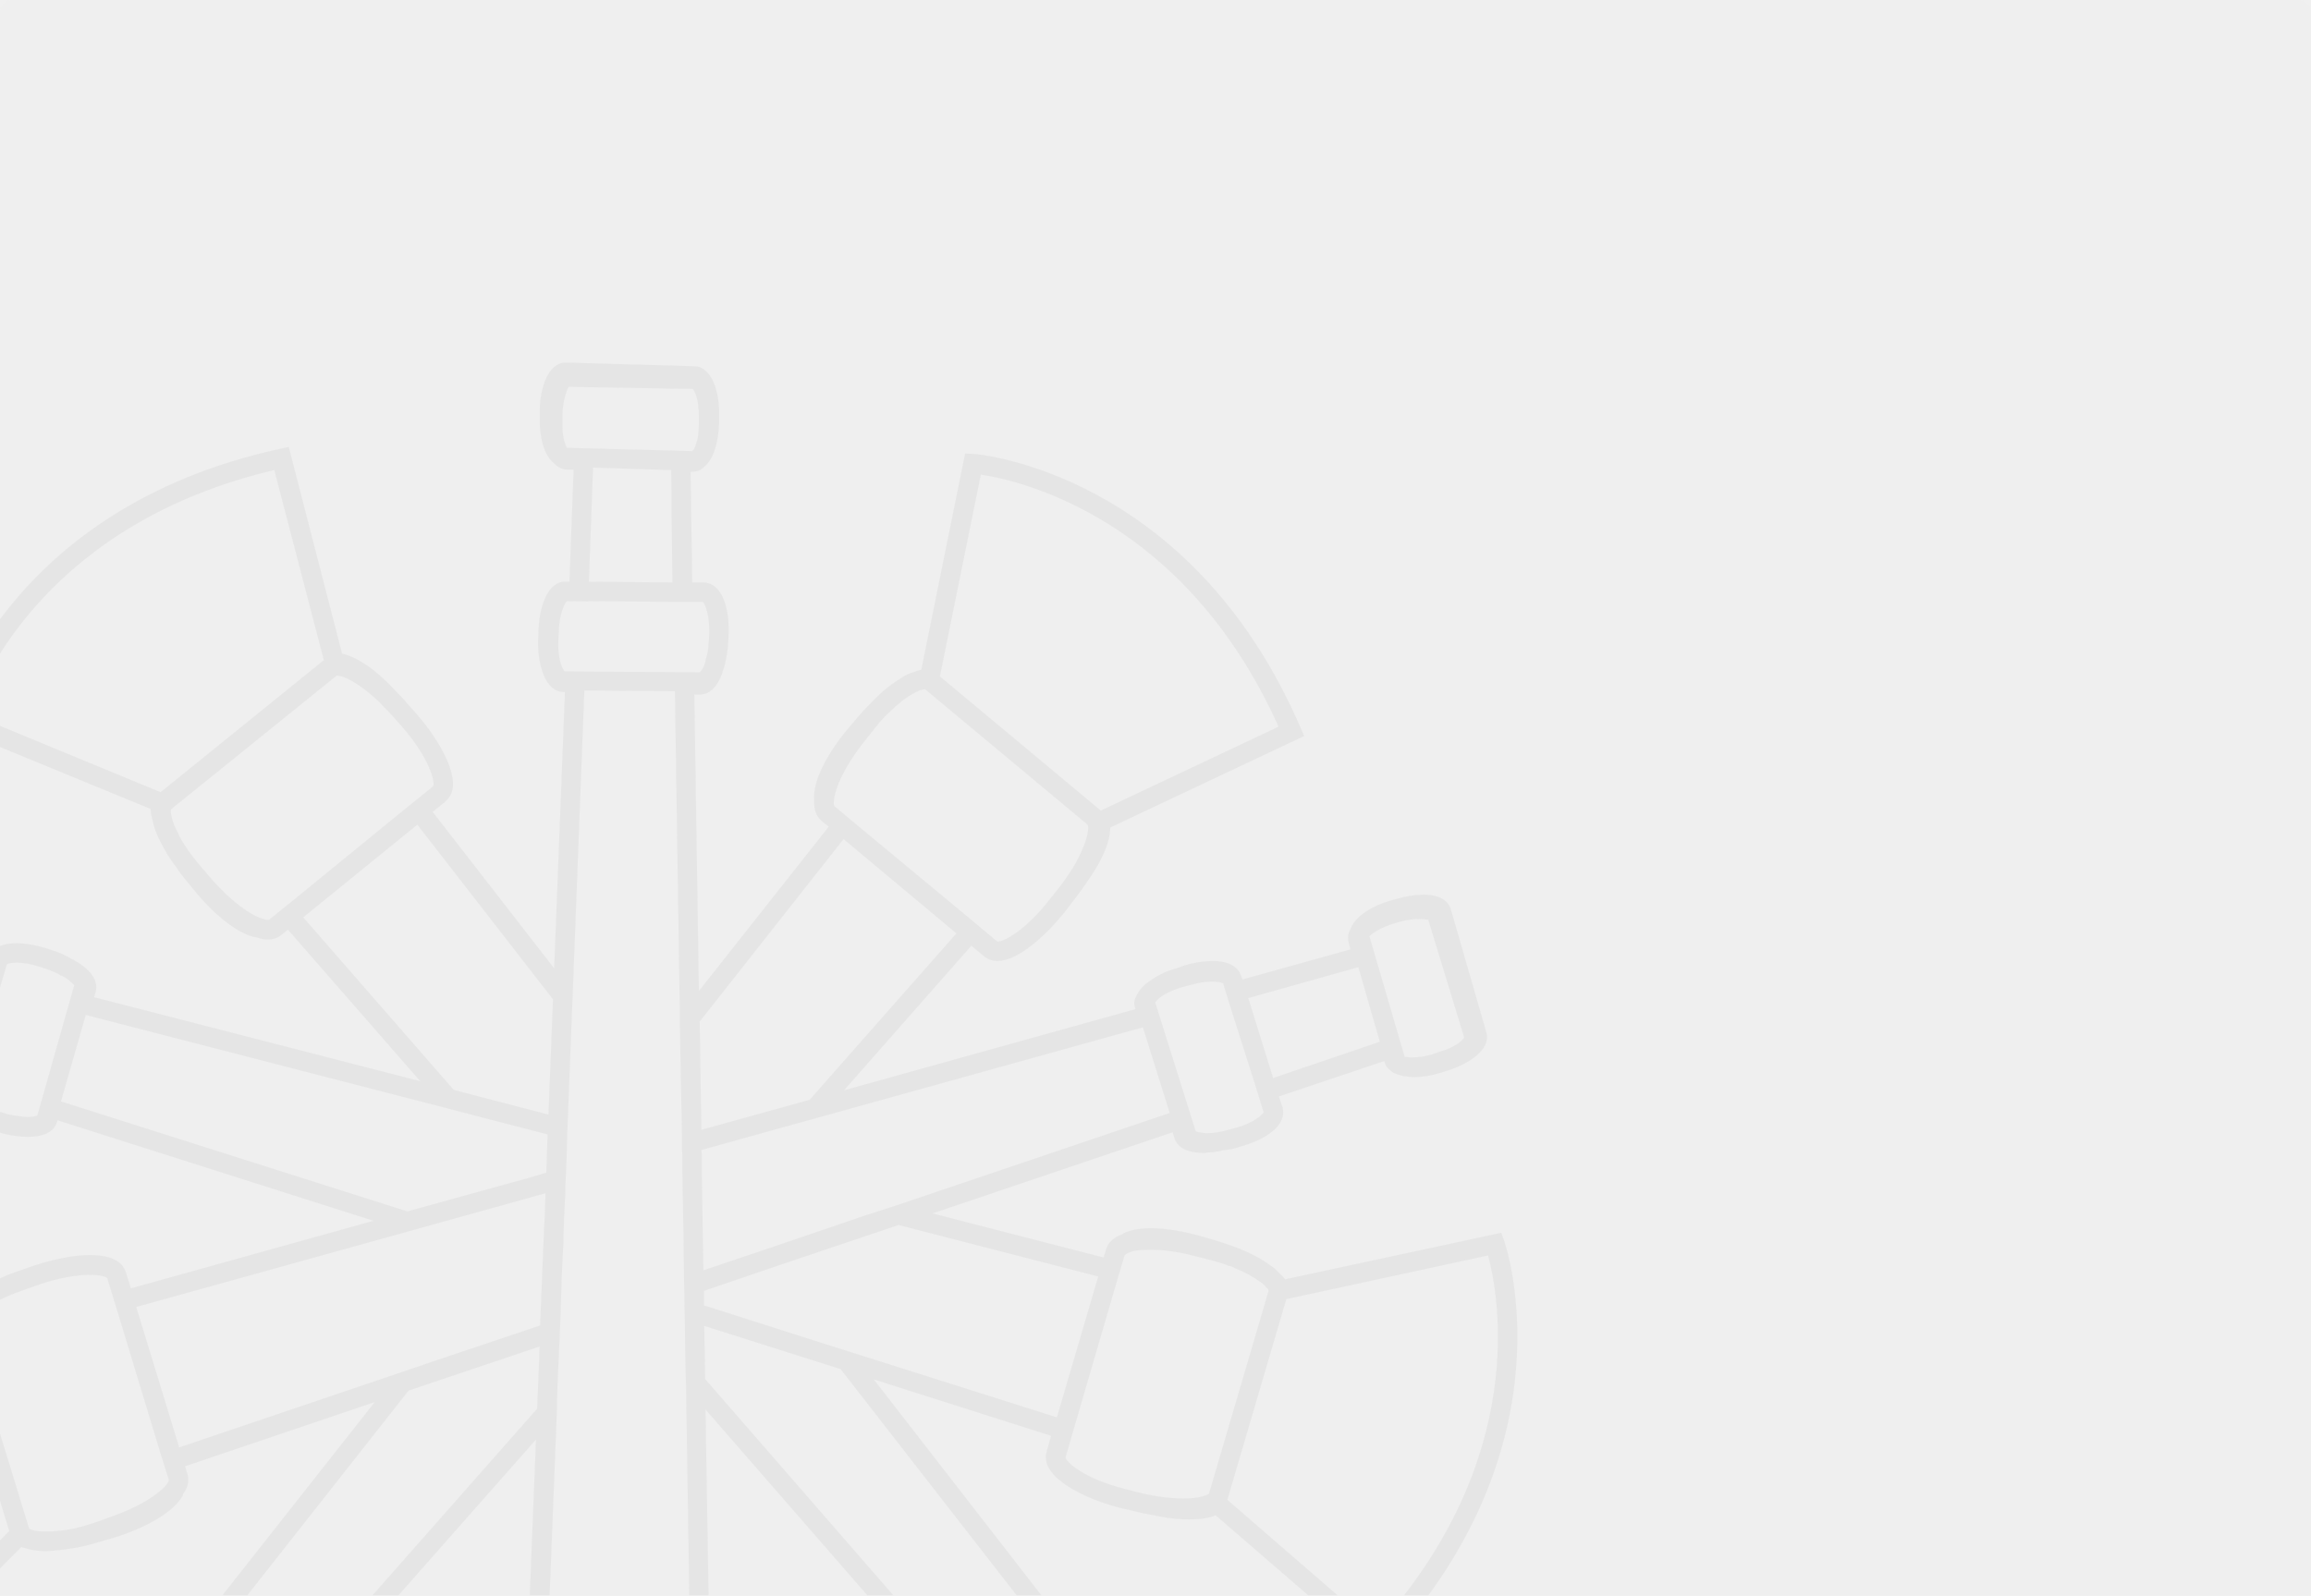
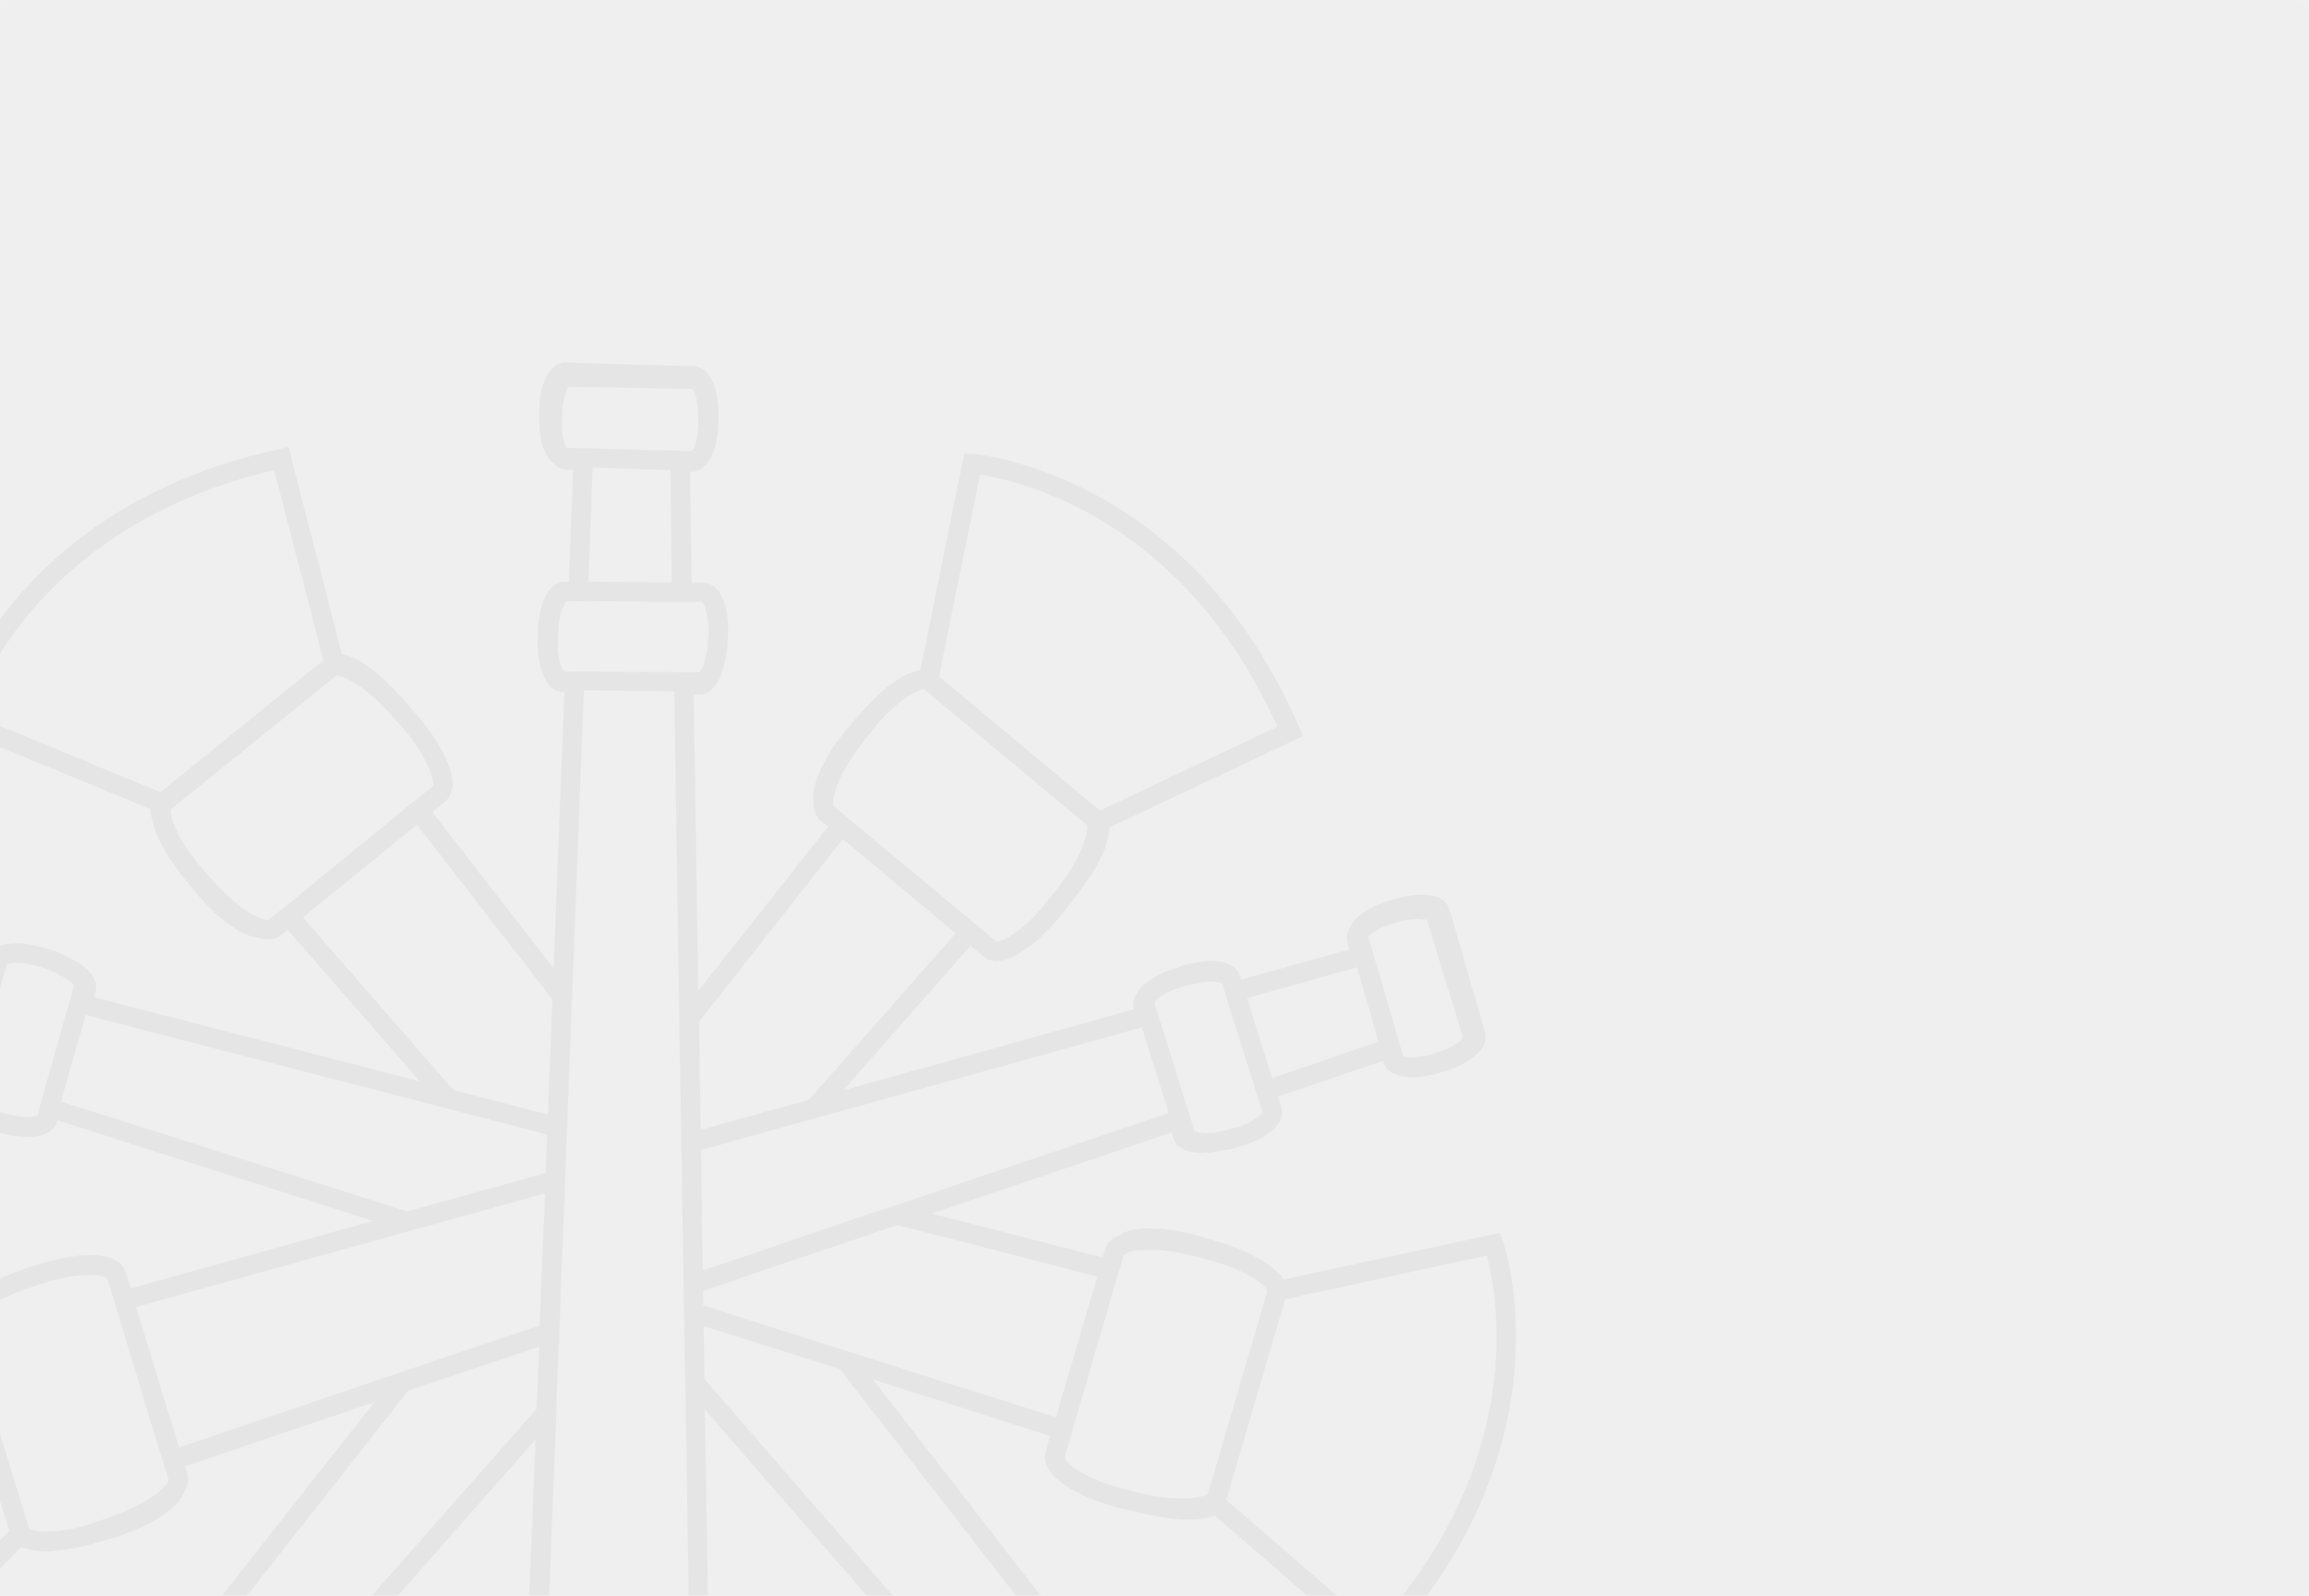
- <svg xmlns="http://www.w3.org/2000/svg" xmlns:xlink="http://www.w3.org/1999/xlink" width="588" height="406" viewBox="0 0 588 406">
+ <svg xmlns="http://www.w3.org/2000/svg" xmlns:xlink="http://www.w3.org/1999/xlink" width="385px" height="266px" viewBox="0 0 385 266" version="1.1">
  <defs>
-     <path id="x990a" d="M120 1687a3 3 0 0 1 3-3h582a3 3 0 0 1 3 3v403H120z" />
-     <path id="x990c" d="M502.72 1999.84c.21.53 18 51.89-30.6 103.78l-1.58 1.67-41.24-35.64c-1.68.74-4 1.05-6.73 1.05-2.2 0-4.73-.2-7.36-.73-1.05-.21-2.1-.42-3.26-.63-1.06-.21-2.21-.42-3.26-.73l-3.69-.84c-8.83-2.3-15.88-6.19-18.09-10.07a5.39 5.39 0 0 1-.63-4.19l1.16-4.09-45.13-14.36 50.28 64.78.42-.31a4.22 4.22 0 0 1 2.84-.95c3.58 0 7.79 3.57 10.52 6.92l1.26 1.68.1.2c3.27 3.78 4.95 7.97 4.64 10.8-.1.74-.32 1.26-.63 1.79a5.4 5.4 0 0 1-1.37 1.78l-.32.31 17.46 22.54 1.37-1.15a4.51 4.51 0 0 1 3.79-.84h.31c3.37.2 7.26 3.46 9.79 6.5l1.15 1.57c3.05 3.77 4.63 7.65 4.32 10.48-.21 1.68-.95 2.62-1.69 3.15l-25.66 20.12c-.84.63-1.8.94-2.84.94-3.47 0-7.37-3.35-10-6.5l-1.15-1.46a18.22 18.22 0 0 1-2.1-3.15 16.79 16.79 0 0 1-2.11-4.82 7.38 7.38 0 0 1-.32-2.93 4.66 4.66 0 0 1 1.69-3.04l.31-.21-18.51-21.39-2.3 1.9a4.79 4.79 0 0 1-2.85 1.04c-3.69 0-7.67-3.67-10.3-7.02l-1.28-1.58a20.96 20.96 0 0 1-3.36-5.66c-1.16-2.3-1.68-4.4-1.47-6.08a4.68 4.68 0 0 1 1.68-3.14l1.16-.94-67.64-77.67 1.37 82.6h2.2c1.9 0 3.37 1.04 4.63 2.72.11.1.21.2.21.31 3.48 3.46 5.05 11.85 4.84 19.92l-.1 3.77c0 1.05-.1 2.2-.21 3.36 0 .73-.1 1.46-.21 2.2-.1 1.67-.42 3.35-.74 4.92a40.5 40.5 0 0 1-1.37 4.62c-.42.94-.84 1.78-1.36 2.62-.32.52-.63.94-.95 1.36l26.09 49.68-1.8 1.26c-.83.52-19.45 13.52-50.17 13.52-19.25 0-38.81-5.13-58.27-15.3l-2.1-1.05 23.56-49.16c-2.63-3.25-3.9-9.22-4.21-14.88v-.53a33.98 33.98 0 0 1-.32-4.61l-.1-3.77c-.21-9.23 1.68-16.88 4.73-20.02a5.5 5.5 0 0 1 3.9-1.79l4.3.1 2.95-74.2-64.48 73.06.42.31c1.69 1.47 1.79 3.77.95 6.4a12.64 12.64 0 0 1-1.67 3.87c-.75 1.37-1.7 2.62-2.63 3.88l-1.38 1.57c-2.74 3.25-6.94 6.71-10.52 6.71-.74 0-1.37-.1-2-.42-.31-.1-.63-.31-.95-.52a.8.8 0 0 1-.42-.21l-.42-.42-18.83 21.38 1.27 1.16c.63.41 1.36 1.36 1.57 3.03v.53c.64 3.14-1.47 7.44-4.52 11l-1.16 1.47c-2.63 3.04-6.62 6.3-9.98 6.3a4.51 4.51 0 0 1-3.06-1.06l-24.72-21.38c-3.26-2.93-.73-9.12 3.16-13.63l1.15-1.46a16.5 16.5 0 0 1 3.9-3.46c.42-.53.94-.84 1.36-1.05.42-.32.85-.52 1.27-.73a7.88 7.88 0 0 1 3.8-1.16c1.14 0 2.09.42 2.93 1.05l.31.32 17.46-22.23-2.3-1.88a4.49 4.49 0 0 1-1.59-3.25c-.2-2.94 1.69-6.92 4.95-10.7l1.36-1.57c.64-.63 1.16-1.25 1.9-1.78a7.9 7.9 0 0 1 1.68-1.57c.21-.1.32-.32.53-.42 2.2-1.78 4.73-3.14 7.04-3.14 1.06 0 2.1.31 2.95 1.04l1.16.95 48.49-61.53-48.28 16.35.63 2c.52 1.67.1 3.45-1.16 5.13 0 .1 0 .31-.1.42-2.1 3.88-9.04 8.07-17.68 10.69l-3.68 1.05c-2.2.73-4.52 1.25-6.62 1.57a51.8 51.8 0 0 1-6.74.73c-1.26 0-2.42-.1-3.36-.31-.21 0-.42 0-.63-.1-.63-.11-1.06-.32-1.58-.43-.21 0-.53-.1-.74-.2l-39.55 39.93-1.68-1.36c-.41-.32-43.66-33.54-31.45-103.46l.42-2.3 54.06 7.23c2-3.04 6.32-5.77 11.05-7.65.53-.21 1.05-.53 1.68-.74a42.08 42.08 0 0 1 5.05-1.99l3.58-1.26c5.16-1.67 10.2-2.72 14.3-2.72 6.53 0 8.52 2.4 9.15 4.4l1.27 4.09 61.74-17.2-80.36-25.57-.21.53c-.42 1.36-1.9 3.67-7.36 3.67-2.1 0-4.63-.32-7.05-1.05l-2-.63c-4.73-1.36-8.73-3.88-10.1-6.5a4.68 4.68 0 0 1-.63-2.41c0-.53.12-1.05.21-1.57l.1-.53-27.24-8.7-.42 1.68a4.73 4.73 0 0 1-1.79 2.3c-.1 0-.1 0-.1.11-1.05.94-2.84 1.89-6.1 1.89-2.1 0-4.32-.42-6.62-1.05l-1.9-.53c-4.63-1.46-8.2-3.77-9.58-6.28a4.77 4.77 0 0 1-.42-3.46l9.79-31.24c.42-1.36 1.89-3.56 7.15-3.56 2 0 4.31.31 6.52.94l1.9.52c2.41.74 4.62 1.79 6.3 2.94.74.52 1.37 1.05 1.9 1.47.31.31.52.63.73.94.43.31.64.73.85 1.05.73 1.47.63 2.72.43 3.46l-.12.52 27.35 7.02.84-2.83c.42-1.46 1.9-3.77 7.16-3.77 2.1 0 4.62.42 7.04 1.15l2 .63a22 22 0 0 1 5.05 2.3c.21 0 .42.22.64.32 2.3 1.26 3.99 2.83 4.83 4.3.84 1.57.74 2.83.53 3.67l-.42 1.36 82.99 21.38-33.66-38.57-1.67 1.36a5.58 5.58 0 0 1-3.49 1.16c-.84 0-1.77-.21-2.73-.53-5.15-.73-11.78-6.81-15.99-12.05l-2.42-2.94c-.63-.83-1.37-1.67-1.9-2.62a36.24 36.24 0 0 1-2.3-3.25c-1.69-2.83-3.06-5.45-3.69-7.86-.1-.63-.31-1.26-.42-1.78a7.95 7.95 0 0 1-.31-2.2l-51.97-21.38.53-2.1c.1-.52 14.62-52.93 84.15-68.13l2.42-.53 13.57 52.62c4 .84 9.04 4.4 13.88 9.75.1 0 .1.1.1.1.85.84 1.7 1.68 2.43 2.63l2.52 2.83c6 6.91 9.68 14.15 9.26 18.55a5.54 5.54 0 0 1-1.9 3.77l-3.25 2.62 30.92 39.83 2.74-70.33h-.32c-4.63 0-6.63-6.81-6.52-13.1l.1-2.1c.1-6.18 2.21-12.9 6.84-12.9h1.05l1.05-28.5h-1.68c-.73 0-2-.32-3.15-1.47 0-.1-.1-.1-.1-.1-2.64-2-3.8-6.82-3.68-11.64v-1.99c.1-5.77 2.2-12.05 6.62-12.05l32.83.94c4.4.2 6.3 6.6 6.2 12.47v2c-.11 1.57-.22 3.03-.54 4.5-.52 2.83-1.57 5.24-3.26 6.6a3.83 3.83 0 0 1-2.94 1.26h-.53l.42 28.2h3.05c.85.1 2.1.31 3.26 1.57 2 2.1 3.16 6.4 2.95 11.53l-.1 2a28.6 28.6 0 0 1-.74 5.23 8.7 8.7 0 0 1-.42 1.58c-.21.42-.32.94-.42 1.36-1.16 3.04-2.95 5.24-5.58 5.24h-1.47l1.16 75.47 33.03-41.82-1.8-1.47c-1.36-1.15-2-2.94-1.89-5.14v-.2c-.42-4.51 3.05-11.64 8.95-18.56l2.41-2.83c.74-.84 1.37-1.57 2.1-2.3 2.53-2.73 5.37-5.35 8.21-7.03a11.1 11.1 0 0 1 3.9-1.89c.31-.2.63-.31.94-.31.21-.1.53-.2.74-.2l11.15-55.04 2.22.1c.51 0 54.9 4.4 83.09 69.6l.94 2.2-49.33 23.28c0 4.08-2.63 9.33-5.9 13.83-.41.63-.94 1.36-1.36 2-.2.2-.31.41-.42.52-.53.73-.95 1.36-1.47 1.99l-2.32 3.04c-4.62 5.76-11.78 12.58-17.25 12.58a5.4 5.4 0 0 1-3.35-1.16l-3.27-2.72-32.4 36.8 74.16-20.66-.1-.42c-.11-.31-.22-.73-.22-1.05 0-.94.42-1.88 1.05-2.72.1-.32.32-.63.63-.94.21-.32.53-.63.84-.95.64-.52 1.48-1.15 2.32-1.68.42-.31.84-.52 1.37-.83.42-.21.94-.42 1.47-.74.53-.2 1.05-.42 1.68-.63.53-.2 1.05-.31 1.69-.52l1.68-.63a26.03 26.03 0 0 1 7.15-1.15c4.31 0 6.2 1.57 6.94 2.93.21.42.42.95.53 1.26l.22.52 27.44-7.65-.42-1.67c-.2-.74-.42-2 .42-3.46 1.06-3.15 5.37-5.87 10-7.24l1.9-.52a25.58 25.58 0 0 1 6.62-1.05c5.47 0 6.73 2.62 7.05 3.78l9.04 31.34c1.16 4.3-4.42 7.96-10.1 9.74l-1.79.53a21.64 21.64 0 0 1-6.52 1.05c-.84 0-1.56-.1-2.2-.21-.43 0-.74-.1-1.16-.21-.74-.21-1.27-.42-1.8-.63a5.83 5.83 0 0 1-.83-.63 3.72 3.72 0 0 1-1.48-2l-.1-.41-26.82 9.01.94 2.83c.21.84.33 2.1-.52 3.67-1.37 2.52-5.26 4.93-10 6.19l-2 .62c-.73.21-1.47.21-2.2.32h-.21c-.63.2-1.37.42-2.1.42-.64.2-1.27.2-2 .2-.43.11-.74.11-1.16.11-5.47 0-6.95-2.4-7.37-3.88l-.42-1.36-61.1 20.65 43.54 11.22.63-2.1c.42-1.36 1.47-2.83 4-3.77.1-.1.31-.21.52-.32 1.47-.73 3.79-1.26 6.94-1.26 3.9 0 8.63.84 13.26 2.2l3.57 1.05c2.42.74 5.05 1.68 7.47 2.73 2 .94 3.79 1.89 5.26 2.93.74.53 1.37.95 1.9 1.37l1.47 1.46a6 6 0 0 1 1.15 1.26l55.02-11.84zM477.9 1953c.21 0 .42.1.84.1h.63c1.49 0 3.16-.2 4.95-.73l1.8-.63c4.4-1.26 6.3-3.14 6.4-3.77l-9.15-29.98c0 .21-.74-.1-2.31-.1-1.48 0-3.16.2-4.95.73l-1.79.52c-2.94.95-4.94 2.2-5.89 3.15l8.94 30.6v.11zm-40.29-14.98l6.32 20.34 27.15-9.23-5.47-18.98zm-20.82-1.16c-.32.1-.64.31-.95.52-1.16.74-1.79 1.47-1.9 1.78l10.31 32.81c.21 0 .95.32 2.53.42h.52c1.58 0 3.37-.31 5.26-.84l1.9-.52c4.63-1.26 6.83-3.36 7.04-3.98l-2.2-7.13-6.53-20.55-1.57-5.13h-.1c-.32-.21-1.17-.42-2.84-.42-1.59 0-3.38.31-5.26.84l-2 .52c-.63.1-1.06.32-1.59.53-.42.1-.94.31-1.36.52-.53.2-.95.42-1.26.63zm-88.15 31.44l-8.73 2.41-21.46 5.98.1 1.05v5.13l.1 4.2.11 7.65.1 7.34.11 5.24 12.2-4.1 4.95-1.67 23.67-8.07 8.73-2.83 69.1-23.37-6.83-21.8zm30.5-112.15l40.72 33.96.2.2 45.25-21.37c-23.89-53.15-65.86-62.69-75.75-64.15zm-12.2 8.49c-.94.84-1.89 1.78-2.94 2.93-.63.84-1.37 1.68-2.1 2.62l-2.32 2.94c-4.95 6.29-6.95 11.42-7.37 14.15v.31c-.1.84-.1 1.37.1 1.58l5.37 4.5 28.94 24 7.15 5.98c2 0 7.58-3.35 13.26-10.69l2.42-3.04a43.3 43.3 0 0 0 2.2-3.04c.54-.73.96-1.47 1.38-2.1 3.57-5.97 4.2-10.06 3.69-10.9l-41.36-34.48c-.32 0-.63.1-.95.2-.2 0-.42.11-.63.22-.42.2-.94.42-1.47.73a19 19 0 0 0-3.58 2.52c-.52.42-1.16.94-1.79 1.57zm-48.91 79.35l.42 27.56 27.56-7.65 37.34-42.35-28.72-24zm.01-88.89c.32-.21.74-.84 1.16-1.78.1-.42.31-1.05.42-1.68.42-1.26.63-2.72.74-4.5l.1-2c.1-4.82-1.16-7.65-1.68-7.96h-7.58l-21.57-.21v.1l-5.37-.1c-.42.31-2 3.04-2.1 7.96l-.1 2c-.22 4.71 1.04 7.54 1.68 7.96zm-1.9-56.29c.2-.1.3-.42.52-.73.21-.32.32-.63.42-1.05.21-.63.42-1.26.53-2.1.1-.84.2-1.78.2-2.83v-1.88c.11-4.51-1.15-6.92-1.57-7.24l-31.56-.52c-.2.31-1.47 2.94-1.58 7.13v1.88c-.1 3.15.53 5.46 1.16 6.5zm-26.3 33.23l21.24.2-.31-28.6-19.88-.64zm-108.98 53.58l41.34-33.45c.1 0 .1-.1.21-.1l-12.62-48.44c-56.9 13.42-74.06 52.63-77.42 61.96zm33.03 28.09l29.14-23.8 7.15-5.77c.63-.94-.84-7.13-7.89-15.2l-2.52-2.83c-.74-.84-1.48-1.57-2.21-2.3 0-.11 0-.11-.1-.11a17.9 17.9 0 0 0-2-2c-4.21-3.77-7.9-5.76-9.79-5.76l-42.07 33.97c-.32.42-.1 1.78.63 3.88.2.52.52 1.15.84 1.78.22.42.42.84.63 1.36.53 1.05 1.26 2.1 2 3.25a60.11 60.11 0 0 0 3.89 4.93l2.42 2.83c4.94 5.56 9.78 9.02 12.73 9.86.52.2.94.31 1.36.31h.32zm41.56 47.68l24.1 6.28 1.15-29.34-34.51-44.45-29.04 23.59zm-96.57-26.63c-.1-.2-.74-.84-1.9-1.68a5.58 5.58 0 0 0-1.57-.83c-.95-.63-2.21-1.16-3.69-1.68l-2-.63c-1.89-.63-3.88-.94-5.46-.94-1.69 0-2.42.31-2.53.42l-2.1 7.23-5.9 20.65-1.47 5.24v.1c.43.63 2.63 2.73 7.16 4.1l.1.1 1.79.52c.52.21 1.03.31 1.55.4.5.12.95.16 1.45.23h.05c.42.1.95.1 1.37.2.31 0 .84.11 1.15.11 1.69 0 2.42-.31 2.63-.42zm-54.8-13.2a14.89 14.89 0 0 0-4-2.42c-.64-.2-1.37-.52-2.21-.73l-1.9-.52c-3.57-1.16-7.04-.63-7.36-.42l-8.84 30.17c.21.32 2.32 2.2 6.42 3.35l1.8.53c1.67.52 3.46.84 4.93.84.74 0 1.27-.1 1.69-.21zm25.04 34.27l5.79-20.33-27.68-7.24-5.9 18.87zm114.54 36.48l25.78-7.13 5.35-1.47 4.21-1.26.32-9.74-18.2-4.72-8.42-2.2-90.88-23.48-6.31 22.01zm-101.31 81.34L106.89 2023v-.32l-49.64-6.6c-9.15 57.44 20.82 88.15 28.18 94.86zm12.21.01a34.2 34.2 0 0 0 4.21-.63c.95-.2 1.9-.52 2.85-.73.94-.32 1.99-.63 2.94-.94l3.47-1.26c7.68-2.62 12.2-5.87 13.99-7.87l.1-.1c.54-.63.84-1.15.84-1.47l-2.1-6.7-10.94-36.07-2.63-8.6c-.2-.21-1.37-.84-4.42-.84-3.47 0-8.1.84-12.72 2.41l-3.58 1.26c-1.26.42-2.53.94-3.68 1.36-.1 0-.1.1-.21.1-7.68 3.26-11.05 6.93-11.05 7.97l15.78 51.48s.1.1.32.21c.1 0 .42.1.74.21.2.1.52.21.94.21.63.1 1.47.1 2.42.1.84 0 1.79 0 2.73-.1zm86.47-40.05l8.62-2.94 27.77-9.33.53-13 .21-5.13.32-7.76.1-1.36.21-5.87v-.52l-.42.1-1.58.42-3.68 1.05-20.72 5.76-8.63 2.41-69.1 19.19 10.93 35.74zm-93.2 116.87c-.1 0-.31.1-.52.31-.53.21-1.37.74-2.21 1.37a68.3 68.3 0 0 0-2.63 2.72l-1.16 1.47c-2.84 3.25-3.58 5.97-3.36 6.6l23.98 20.02c.94-.1 3.47-1.46 5.89-4.3l1.15-1.46c2.1-2.41 3.05-4.61 3.27-5.87zm41.66-8.9l-16.52-13.74-17.67 22.54 14.94 12.9zm7.24-.52c1.16 0 4-1.47 6.84-4.72l1.37-1.57c3.15-3.57 3.89-6.6 3.68-7.24l-26.6-21.8c-.53.1-1.37.41-2.64 1.25-.42.2-.84.52-1.26 1.05a15.8 15.8 0 0 0-2.84 2.62l-1.26 1.47c-3.15 3.56-4 6.5-3.78 7.13l5.78 4.72 16.72 13.84zm79.94-98.54l.64-15.83-33.35 11.22-53.74 68.24 17.57 14.47zm-7.56 87c-1.05.31-3.89 5.97-3.68 16.66l.1 3.77c0 1.68.11 3.15.32 4.51v.63c.84 7.65 3.16 11.74 4.21 11.95l53.74.73c.1 0 .31-.1.42-.31.63-.63 1.37-2 1.9-4.2.41-1.15.73-2.61.94-4.19.1-.94.22-1.99.31-3.04.1-1.57.21-3.24.1-5.03v-3.67c-.2-8.38-1.99-13.62-3.36-15.82 0-.1 0-.1-.1-.1-.42-.74-.74-1.06-1.05-1.16l-6.94-.1-37.76-.53zm53.97 43.18l-53.23-.73h-.21l-21.56 45.06c18.09 9 36.18 13.62 53.85 13.62 23.78 0 40.19-8.38 45.44-11.42zm-8.52-135.73l-.21-7.76-.11-9.33-.1-5.24v-.42l-.11-5.24v-1.36l-.1-7.34-.32-18.66v-3.56l-.1-1.68v-4.09l-.43-22.11-.1-7.76-1.26-82.5-23.04-.2-2.95 76.93-.31 7.76-.95 24.53-.2 5.03-.11 5.03-.1 2.1-.22 5.24v1.05l-.31 6.4-.22 7.23-.2 3.77-.22 5.14-.3 9.64-.22 5.35-.53 11.63-.2 7.86-3.16 80.2 37.44.62zm91.93 97.98l16.62-13.62 4.2-3.46v-.1c0-.73-.73-3.67-3.46-7.33l-1.37-1.58c-2.63-3.45-5.26-5.03-6.31-5.03l-26.61 21.9c-.11.21.1 1.26.73 2.73.21.42.42.94.74 1.46.52.95 1.16 2.1 2.1 3.25l1.16 1.57c2.73 3.46 5.36 5.03 6.42 5.03zm20.73 32.72c0 .2.1.84.62 1.78a23.57 23.57 0 0 0 2.64 4.3l1.26 1.47c2.73 3.35 5.15 4.5 5.9 4.5l24.4-19.8c0-.43-.73-3.26-3.36-6.5l-1.16-1.47c-2-2.41-3.9-3.67-5.05-4.2zm-1.05-42.45l-16.42 13.51 18.73 21.59 15.58-12.16zm-72.28-92.77l-34.7-11 .22 13.52 72.03 82.8L389 2103.3zm55.02 12.28l10.52-35.86-50.8-13.1-29.25 9.85-4.94 1.68-15.36 5.24v3.67l29.56 9.44 8.3 2.62zm24.5 19.9c.22 0 .32 0 .54.1 2.52.43 5.04.64 7.15.64 4.73 0 6.3-1.05 6.52-1.26l15.15-51.57c0-.1-.1-.21-.1-.42l-.74-.74c-.21-.31-.74-.73-1.27-1.15a31.4 31.4 0 0 0-6.41-3.46 4.66 4.66 0 0 0-1.69-.63c-.5-.25-1.13-.4-1.68-.63-1.05-.31-2.1-.62-3.37-.94l-3.68-.94c-4-1.05-7.78-1.57-11.15-1.57-2.31 0-4 .2-4.94.52-.1.1-.21.1-.21.1-.84.32-1.26.63-1.37.74l-2 6.7-10.52 36.06-2.52 8.7c0 1.16 4.73 5.45 15.15 8.08l3.68.94c1.16.31 2.31.52 3.47.73zm56.7 33.86c39.24-43.19 31.14-85.22 28.51-94.97l-51.33 11.11-14.94 50.84c0 .1 0 .1-.1.21z" />
-     <clipPath id="x990b">
-       <use xlink:href="#x990a" />
-     </clipPath>
+     <path d="M3,0 L382,0 C383.657,-3.04359188e-16 385,1.343 385,3 L385,266 L0,266 L0,3 C-2.02906125e-16,1.343 1.343,3.04359188e-16 3,0 Z" id="path-1" />
  </defs>
-   <g>
-     <g transform="translate(-120 -1684)">
-       <use fill="#efefef" xlink:href="#x990a" />
-     </g>
-     <g clip-path="url(#x990b)" transform="translate(-120 -1684)">
-       <use fill="#231f20" fill-opacity=".05" xlink:href="#x990c" />
+   <g id="Design-Elements" stroke="none" stroke-width="1" fill="none" fill-rule="evenodd" transform="translate(-72, -875)">
+     <g id="design/RESOURCE/placeholder" transform="translate(72, 875)">
+       <mask id="mask-2" fill="white">
+         <use xlink:href="#path-1" />
+       </mask>
+       <use id="Mask" fill="#EFEFEF" fill-rule="evenodd" xlink:href="#path-1" />
+       <path d="M229.238,271.56 L204.444,250.065 C204.513,249.996 204.513,249.996 204.513,249.927 L214.293,216.62 L247.903,209.341 C249.625,215.727 254.928,243.266 229.238,271.56 Z M192.115,249.378 C191.358,249.24 190.6,249.103 189.843,248.897 L187.432,248.279 C180.613,246.562 177.514,243.747 177.514,242.991 L179.167,237.291 L186.054,213.667 L187.363,209.272 C187.432,209.203 187.707,208.997 188.258,208.791 C188.258,208.791 188.327,208.791 188.396,208.723 C189.016,208.517 190.118,208.379 191.633,208.379 C193.837,208.379 196.317,208.723 198.934,209.409 L201.344,210.027 C202.171,210.233 202.86,210.439 203.548,210.645 C203.907,210.79 204.32,210.893 204.65,211.058 C205.064,211.126 205.408,211.264 205.752,211.47 C207.612,212.225 208.989,213.049 209.954,213.736 C210.298,214.011 210.642,214.285 210.78,214.491 C210.987,214.697 211.124,214.835 211.262,214.972 C211.262,215.109 211.331,215.178 211.331,215.247 L201.413,249.034 C201.276,249.172 200.242,249.859 197.143,249.859 C195.766,249.859 194.113,249.721 192.46,249.447 C192.322,249.378 192.253,249.378 192.115,249.378 Z M142.044,225.548 L136.603,223.831 L117.25,217.65 L117.25,215.247 L127.305,211.813 L130.542,210.714 L149.689,204.259 L182.955,212.843 L176.068,236.33 L142.044,225.548 Z M176.137,274.719 L164.635,284.196 L117.463,229.943 L117.319,221.084 L140.047,228.295 L176.137,274.719 Z M199.072,304.111 L188.878,312.078 L176.619,297.931 L187.363,289.072 L199.072,304.111 Z M204.582,303.837 C205.339,304.18 206.579,305.004 207.887,306.584 L208.645,307.545 C210.367,309.674 210.849,311.528 210.849,311.803 L194.87,324.782 C194.388,324.782 192.804,324.027 191.013,321.829 L190.187,320.868 C189.36,319.769 188.809,318.808 188.465,318.052 C188.121,317.434 188.059,317.022 188.059,316.885 L204.582,303.837 Z M170.696,298.617 C170.007,298.617 168.285,297.587 166.494,295.321 L165.737,294.291 C165.117,293.535 164.704,292.78 164.359,292.162 C164.153,291.819 164.015,291.475 163.877,291.201 C163.464,290.239 163.326,289.552 163.395,289.415 L180.82,275.062 C181.509,275.062 183.231,276.092 184.953,278.358 L185.848,279.389 C187.639,281.792 188.121,283.715 188.121,284.196 L188.121,284.264 L185.366,286.531 L174.484,295.458 L170.696,298.617 Z M115.184,289.072 L90.665,288.66 L92.731,236.124 L92.868,230.973 L93.213,223.35 L93.357,219.848 L93.557,213.53 L93.695,210.165 L93.833,207.692 L93.97,202.954 L94.177,198.765 L94.177,198.078 L94.315,194.644 L94.384,193.271 L94.453,189.974 L94.59,186.678 L95.21,170.608 L95.417,165.526 L97.345,115.119 L112.429,115.257 L113.255,169.303 L113.324,174.385 L113.599,188.876 L113.599,189.288 L113.599,191.554 L113.668,192.653 L113.668,194.301 L113.668,194.988 L113.875,207.212 L113.944,212.019 L113.944,212.912 L114.02,216.345 L114.02,216.62 L114.082,220.054 L114.15,226.166 L114.288,231.248 L115.184,289.072 Z M135.777,350.673 C132.333,352.664 121.589,358.158 106.023,358.158 C94.453,358.158 82.606,355.136 70.76,349.23 L84.879,319.7 L85.017,319.7 L119.867,320.181 L135.777,350.673 Z M90.527,291.956 L115.252,292.299 L119.798,292.368 C120.005,292.437 120.211,292.643 120.487,293.123 C120.556,293.123 120.556,293.123 120.556,293.192 C121.451,294.634 122.629,298.068 122.76,303.562 L122.76,305.966 C122.829,307.133 122.76,308.232 122.691,309.262 C122.629,309.949 122.553,310.635 122.484,311.253 C122.346,312.284 122.14,313.245 121.864,314 C121.52,315.443 121.038,316.335 120.625,316.747 C120.556,316.885 120.418,316.953 120.349,316.953 L85.155,316.473 C84.466,316.335 82.951,313.657 82.4,308.644 L82.4,308.232 C82.262,307.339 82.193,306.378 82.193,305.279 L82.124,302.807 C81.986,295.802 83.846,292.093 84.535,291.887 L90.527,291.956 Z M44.381,286.05 L32.88,276.573 L68.074,231.866 L89.914,224.518 L89.494,234.888 L44.381,286.05 Z M34.533,297.313 L23.582,288.248 L19.794,285.157 C19.656,284.745 20.207,282.822 22.273,280.487 L23.099,279.526 C23.719,278.77 24.408,278.221 24.959,277.809 C25.235,277.466 25.51,277.26 25.786,277.122 C26.612,276.573 27.163,276.367 27.507,276.298 L44.932,290.582 C45.07,290.995 44.588,292.986 42.522,295.321 L41.626,296.351 C39.767,298.48 37.907,299.441 37.15,299.441 L34.533,297.313 Z M19.794,314 L10.013,305.554 L21.584,290.789 L32.397,299.785 L19.794,314 Z M21.102,319.288 C20.964,320.112 20.345,321.555 18.967,323.134 L18.209,324.096 C16.625,325.95 14.972,326.843 14.353,326.911 L-1.344,313.794 C-1.488,313.382 -1.006,311.597 0.853,309.468 L1.611,308.507 C2.231,307.82 2.782,307.27 3.333,306.721 C3.884,306.309 4.435,305.966 4.779,305.828 C4.917,305.691 5.055,305.622 5.123,305.622 L21.102,319.288 Z M29.849,241.343 L22.686,217.925 L67.936,205.358 L73.584,203.778 L87.152,200.001 L89.563,199.314 L90.596,199.04 L90.871,198.971 L90.871,199.314 L90.733,203.16 L90.665,204.053 L90.458,209.135 L90.32,212.5 L89.976,221.015 L71.793,227.127 L66.146,229.05 L29.849,241.343 Z M9.531,255.284 C8.912,255.353 8.292,255.353 7.741,255.353 C7.121,255.353 6.57,255.353 6.157,255.284 C5.881,255.284 5.674,255.215 5.544,255.146 C5.33,255.078 5.123,255.009 5.055,255.009 C4.917,254.94 4.848,254.872 4.848,254.872 L-5.483,221.153 C-5.483,220.466 -3.279,218.062 1.749,215.933 C1.818,215.933 1.818,215.865 1.886,215.865 C2.644,215.59 3.471,215.247 4.297,214.972 L6.639,214.148 C9.669,213.118 12.7,212.568 14.972,212.568 C16.97,212.568 17.727,212.98 17.865,213.118 L19.587,218.749 L26.75,242.373 L28.127,246.768 C28.127,246.974 27.928,247.318 27.576,247.73 L27.507,247.798 C26.337,249.103 23.375,251.232 18.347,252.949 L16.074,253.773 C15.455,253.979 14.766,254.185 14.153,254.391 C13.526,254.528 12.906,254.734 12.286,254.872 C11.322,255.078 10.358,255.215 9.531,255.284 Z M-22.633,279.732 C-27.454,275.337 -47.083,255.215 -41.091,217.582 L-8.582,221.908 L-8.582,222.114 L1.542,255.284 L-22.633,279.732 Z M10.151,183.656 L14.284,169.235 L73.79,184.618 L79.3,186.06 L91.216,189.15 L91.009,195.537 L88.254,196.361 L84.748,197.323 L67.867,201.993 L10.151,183.656 Z M-25.319,172.394 L-21.462,160.032 L-3.348,164.771 L-7.136,178.094 L-25.319,172.394 Z M-29.727,175.69 C-30.002,175.759 -30.346,175.828 -30.829,175.828 C-31.793,175.828 -32.964,175.622 -34.059,175.278 L-35.236,174.935 C-37.923,174.179 -39.3,172.943 -39.438,172.737 L-33.652,152.959 C-33.446,152.822 -31.173,152.478 -28.831,153.234 L-27.592,153.577 C-27.041,153.714 -26.558,153.92 -26.145,154.058 C-24.561,154.745 -23.666,155.5 -23.528,155.637 L-29.727,175.69 Z M6.225,185.991 C6.088,186.06 5.606,186.266 4.504,186.266 C4.297,186.266 3.953,186.197 3.746,186.197 C3.471,186.129 3.126,186.129 2.851,186.06 L2.816,186.06 C2.492,186.012 2.189,185.991 1.866,185.916 C1.528,185.854 1.191,185.785 0.853,185.648 L-0.318,185.305 L-0.386,185.236 C-3.348,184.343 -4.787,182.97 -5.07,182.558 L-5.07,182.489 L-4.106,179.055 L-0.249,165.526 L1.129,160.788 C1.198,160.719 1.68,160.513 2.782,160.513 C3.822,160.513 5.123,160.719 6.363,161.131 L7.672,161.543 C8.636,161.887 9.463,162.23 10.082,162.642 C10.496,162.779 10.84,162.985 11.115,163.191 C11.873,163.741 12.286,164.153 12.355,164.29 L6.225,185.991 Z M50.511,152.959 L69.52,137.507 L92.111,166.625 L91.353,185.854 L75.581,181.734 L50.511,152.959 Z M44.795,153.371 L44.588,153.371 C44.313,153.371 44.037,153.302 43.693,153.165 C41.764,152.616 38.596,150.349 35.359,146.71 L33.775,144.855 C32.742,143.688 31.915,142.589 31.227,141.628 C30.744,140.872 30.262,140.186 29.918,139.499 C29.78,139.155 29.649,138.881 29.505,138.606 C29.298,138.194 29.091,137.782 28.954,137.439 C28.472,136.065 28.334,135.172 28.541,134.898 L56.09,112.647 C57.33,112.647 59.74,113.952 62.495,116.424 C62.977,116.836 63.391,117.248 63.804,117.729 C63.873,117.729 63.873,117.729 63.873,117.798 C64.355,118.278 64.837,118.759 65.319,119.309 L66.972,121.163 C71.587,126.451 72.551,130.502 72.138,131.121 L67.454,134.898 L48.376,150.487 L44.795,153.371 Z M-5.001,118.965 C-2.797,112.853 8.429,87.169 45.69,78.379 L53.955,110.106 C53.886,110.106 53.886,110.175 53.817,110.175 L26.75,132.082 L-5.001,118.965 Z M98.792,77.967 L111.809,78.379 L112.015,97.127 L98.103,96.989 L98.792,77.967 Z M94.453,74.67 C94.039,73.983 93.626,72.473 93.695,70.412 L93.695,69.176 C93.764,66.429 94.59,64.712 94.728,64.506 L115.39,64.85 C115.666,65.056 116.492,66.635 116.423,69.588 L116.423,70.824 C116.423,71.511 116.354,72.129 116.286,72.679 C116.217,73.228 116.079,73.64 115.941,74.052 C115.872,74.327 115.803,74.533 115.666,74.739 C115.528,74.945 115.459,75.151 115.321,75.22 L94.453,74.67 Z M94.108,111.96 C93.695,111.686 92.868,109.831 93.006,106.741 L93.075,105.436 C93.144,102.209 94.177,100.423 94.453,100.217 L97.965,100.286 L97.965,100.217 L112.084,100.354 L117.043,100.354 C117.387,100.56 118.214,102.415 118.145,105.574 L118.076,106.878 C118.007,108.046 117.87,109.007 117.594,109.831 C117.525,110.243 117.387,110.656 117.319,110.93 C117.043,111.548 116.768,111.96 116.561,112.098 L94.108,111.96 Z M140.529,139.911 L159.332,155.637 L134.881,183.382 L116.836,188.395 L116.561,170.334 L140.529,139.911 Z M148.587,118.347 C149,117.935 149.414,117.592 149.758,117.317 C150.653,116.562 151.411,116.012 152.1,115.669 C152.444,115.463 152.789,115.325 153.064,115.188 C153.202,115.119 153.34,115.051 153.477,115.051 C153.684,114.982 153.891,114.913 154.097,114.913 L181.171,137.507 C181.509,138.057 181.096,140.735 178.754,144.649 C178.478,145.061 178.203,145.542 177.859,146.023 C177.445,146.641 176.963,147.328 176.412,148.014 L174.828,150.006 C171.109,154.813 167.459,157.011 166.15,157.011 L161.467,153.096 L142.526,137.37 L139.014,134.417 C138.876,134.28 138.876,133.936 138.945,133.387 L138.945,133.181 C139.22,131.395 140.529,128.03 143.766,123.91 L145.281,121.987 C145.763,121.369 146.246,120.819 146.659,120.27 C147.348,119.515 147.967,118.896 148.587,118.347 Z M163.395,79.134 C169.869,80.095 197.35,86.345 212.984,121.163 L183.368,135.172 L183.231,135.035 L156.577,112.784 L163.395,79.134 Z M190.394,171.295 L194.87,185.579 L149.62,200.894 L143.904,202.748 L128.407,208.036 L125.17,209.135 L117.181,211.813 L117.112,208.379 L117.043,203.572 L116.974,198.559 L116.905,195.812 L116.905,193.134 L116.905,192.447 L116.836,191.76 L130.887,187.846 L136.603,186.266 L190.394,171.295 Z M194.319,165.664 C194.526,165.526 194.801,165.389 195.146,165.252 C195.421,165.114 195.766,164.977 196.041,164.908 C196.386,164.771 196.668,164.634 197.074,164.565 L198.39,164.222 C199.623,163.878 200.793,163.672 201.833,163.672 C202.929,163.672 203.48,163.81 203.686,163.947 L203.755,163.947 L204.788,167.312 L209.058,180.772 L210.505,185.442 C210.367,185.854 208.921,187.228 205.89,188.052 L204.65,188.395 C203.411,188.738 202.24,188.944 201.207,188.944 L200.862,188.944 C199.829,188.876 199.347,188.67 199.209,188.67 L192.46,167.175 C192.529,166.969 192.942,166.488 193.699,166.007 C193.906,165.87 194.113,165.732 194.319,165.664 Z M226.277,161.269 L229.858,173.699 L212.089,179.742 L207.956,166.419 L226.277,161.269 Z M234.059,176.24 L233.991,176.24 L233.991,176.171 L228.136,156.118 C228.756,155.5 230.065,154.676 231.993,154.058 L233.164,153.714 C234.335,153.371 235.437,153.234 236.401,153.234 C237.434,153.234 237.916,153.44 237.916,153.302 L243.908,172.943 C243.839,173.355 242.6,174.591 239.714,175.416 L238.536,175.828 C237.365,176.171 236.27,176.308 235.299,176.308 L234.886,176.308 C234.61,176.308 234.473,176.24 234.335,176.24 L234.059,176.24 Z M250.589,206.937 L250.107,205.564 L214.086,213.324 C213.886,213.049 213.673,212.774 213.328,212.5 L212.364,211.538 C212.02,211.264 211.607,210.989 211.124,210.645 C210.16,209.959 208.989,209.341 207.681,208.723 C206.097,208.036 204.375,207.418 202.791,206.937 L200.449,206.25 C197.419,205.358 194.319,204.808 191.771,204.808 C189.705,204.808 188.19,205.152 187.225,205.632 C187.088,205.701 186.95,205.77 186.881,205.838 C185.228,206.456 184.539,207.418 184.264,208.311 L183.851,209.684 L155.344,202.336 L195.352,188.807 L195.628,189.7 C195.903,190.661 196.868,192.241 200.449,192.241 C200.725,192.241 200.931,192.241 201.207,192.172 C201.689,192.172 202.102,192.172 202.515,192.035 C202.997,192.035 203.48,191.897 203.893,191.76 L204.031,191.76 C204.513,191.691 204.995,191.691 205.477,191.554 L206.785,191.142 C209.885,190.318 212.433,188.738 213.328,187.09 C213.886,186.06 213.811,185.236 213.673,184.687 L213.053,182.832 L230.616,176.926 L230.685,177.201 C230.822,177.613 231.105,178.162 231.649,178.506 C231.787,178.643 231.993,178.781 232.2,178.918 C232.544,179.055 232.889,179.193 233.371,179.33 C233.646,179.399 233.853,179.467 234.128,179.467 C234.548,179.536 235.024,179.605 235.575,179.605 C236.883,179.605 238.33,179.399 239.845,178.918 L241.016,178.575 C244.735,177.407 248.385,175.003 247.628,172.188 L241.704,151.654 C241.498,150.899 240.671,149.182 237.09,149.182 C235.712,149.182 234.266,149.457 232.751,149.869 L231.511,150.212 C228.481,151.105 225.657,152.89 224.968,154.951 C224.417,155.912 224.555,156.736 224.693,157.217 L224.968,158.316 L206.999,163.329 L206.854,162.985 C206.785,162.779 206.648,162.436 206.51,162.161 C206.028,161.269 204.788,160.238 201.964,160.238 C200.518,160.238 198.934,160.513 197.281,160.994 L196.179,161.406 C195.766,161.543 195.421,161.612 195.077,161.749 C194.664,161.887 194.319,162.024 193.975,162.161 C193.631,162.367 193.286,162.505 193.011,162.642 C192.666,162.848 192.391,162.985 192.115,163.191 C191.564,163.535 191.013,163.947 190.6,164.29 C190.394,164.496 190.187,164.702 190.049,164.908 C189.843,165.114 189.705,165.32 189.636,165.526 C189.223,166.076 188.947,166.694 188.947,167.312 C188.947,167.518 189.016,167.793 189.085,167.999 L189.154,168.273 L140.598,181.802 L161.811,157.698 L163.953,159.483 C164.566,159.964 165.324,160.238 166.15,160.238 C169.731,160.238 174.415,155.775 177.445,151.998 L178.961,150.006 C179.305,149.594 179.58,149.182 179.925,148.701 C179.994,148.632 180.062,148.495 180.2,148.358 C180.476,147.946 180.82,147.465 181.096,147.053 C183.231,144.1 184.953,140.666 184.953,137.988 L217.254,122.742 L216.634,121.3 C198.176,78.585 162.569,75.7 162.231,75.7 L160.778,75.632 L153.477,111.686 C153.34,111.686 153.133,111.754 152.995,111.823 C152.789,111.823 152.582,111.892 152.375,112.029 C151.549,112.235 150.653,112.647 149.827,113.265 C147.967,114.364 146.108,116.081 144.455,117.866 C143.973,118.347 143.559,118.828 143.077,119.377 L141.493,121.231 C137.636,125.764 135.364,130.434 135.639,133.387 L135.639,133.524 C135.57,134.966 135.983,136.134 136.879,136.889 L138.05,137.851 L116.423,165.252 L115.666,115.806 L116.63,115.806 C118.352,115.806 119.523,114.364 120.28,112.372 C120.349,112.098 120.418,111.754 120.556,111.48 C120.693,111.136 120.762,110.793 120.831,110.45 C121.107,109.351 121.244,108.183 121.313,107.016 L121.382,105.711 C121.52,102.346 120.762,99.53 119.454,98.157 C118.696,97.333 117.87,97.195 117.319,97.127 L115.321,97.127 L115.046,78.653 L115.39,78.653 C116.148,78.653 116.836,78.379 117.319,77.829 C118.421,76.936 119.109,75.357 119.454,73.503 C119.66,72.541 119.729,71.58 119.798,70.55 L119.798,69.245 C119.867,65.399 118.627,61.21 115.741,61.073 L94.246,60.455 C91.353,60.455 89.976,64.575 89.914,68.352 L89.914,69.657 C89.838,72.816 90.596,75.975 92.317,77.28 C92.317,77.28 92.386,77.28 92.386,77.348 C93.144,78.104 93.97,78.31 94.453,78.31 L95.555,78.31 L94.866,96.989 L94.453,96.989 L94.177,96.989 C91.147,96.989 89.769,101.384 89.7,105.436 L89.631,106.81 C89.563,110.93 90.871,115.394 93.902,115.394 L94.108,115.394 L92.317,161.475 L72.069,135.378 L74.204,133.661 C74.686,133.249 75.306,132.494 75.443,131.189 C75.719,128.305 73.308,123.566 69.383,119.034 L67.73,117.18 C67.247,116.562 66.696,116.012 66.146,115.463 C66.146,115.463 66.146,115.394 66.077,115.394 C62.908,111.892 59.603,109.557 56.985,109.007 L48.101,74.533 L46.517,74.876 C0.991,84.834 -8.514,119.171 -8.582,119.515 L-8.927,120.888 L25.097,134.898 C25.097,135.378 25.166,135.859 25.303,136.34 C25.372,136.683 25.51,137.095 25.579,137.507 C25.992,139.087 26.888,140.804 27.99,142.658 C28.472,143.413 28.954,144.1 29.505,144.787 C29.849,145.405 30.331,145.954 30.744,146.504 L32.329,148.426 C35.084,151.86 39.423,155.843 42.797,156.324 C43.424,156.53 44.037,156.667 44.588,156.667 C45.483,156.667 46.241,156.393 46.868,155.912 L47.963,155.019 L70.002,180.291 L15.661,166.282 L15.937,165.389 C16.074,164.84 16.143,164.016 15.592,162.985 C15.041,162.024 13.939,160.994 12.431,160.17 C12.286,160.101 12.149,159.964 12.011,159.964 C10.978,159.346 9.876,158.796 8.705,158.453 L7.396,158.041 C5.812,157.56 4.159,157.285 2.782,157.285 C-0.662,157.285 -1.626,158.796 -1.902,159.758 L-2.453,161.612 L-20.36,157.011 L-20.284,156.667 C-20.153,156.187 -20.084,155.363 -20.566,154.401 C-20.704,154.195 -20.842,153.92 -21.117,153.714 C-21.255,153.508 -21.393,153.302 -21.599,153.096 C-21.944,152.822 -22.357,152.478 -22.839,152.135 C-23.941,151.379 -25.388,150.693 -26.972,150.212 L-28.211,149.869 C-29.658,149.457 -31.173,149.251 -32.482,149.251 C-35.925,149.251 -36.889,150.693 -37.165,151.585 L-43.57,172.05 C-43.708,172.531 -43.777,173.355 -43.295,174.317 C-42.399,175.965 -40.058,177.476 -37.027,178.437 L-35.781,178.781 C-34.272,179.193 -32.826,179.467 -31.448,179.467 C-29.313,179.467 -28.142,178.849 -27.454,178.231 C-27.454,178.162 -27.454,178.162 -27.385,178.162 C-26.696,177.682 -26.352,177.064 -26.214,176.652 L-25.939,175.553 L-8.1,181.253 L-8.169,181.596 C-8.231,181.94 -8.307,182.283 -8.307,182.626 C-8.307,183.107 -8.231,183.588 -7.894,184.206 C-6.998,185.923 -4.381,187.571 -1.282,188.464 L0.027,188.876 C1.611,189.356 3.264,189.562 4.641,189.562 C8.223,189.562 9.187,188.052 9.463,187.159 L9.6,186.815 L62.22,203.572 L21.791,214.835 L20.964,212.156 C20.551,210.851 19.243,209.272 14.972,209.272 C12.286,209.272 8.987,209.959 5.606,211.058 L3.264,211.882 C2.162,212.225 0.991,212.706 -0.042,213.186 C-0.455,213.324 -0.8,213.53 -1.144,213.667 C-4.243,214.903 -7.067,216.689 -8.376,218.68 L-43.777,213.942 L-44.052,215.453 C-52.042,261.259 -23.728,283.028 -23.459,283.234 L-22.357,284.127 L3.539,257.962 C3.677,258.031 3.884,258.099 4.021,258.099 C4.366,258.168 4.641,258.306 5.055,258.374 C5.192,258.443 5.33,258.443 5.468,258.443 C6.088,258.58 6.845,258.649 7.672,258.649 C8.292,258.649 8.987,258.58 9.669,258.512 C10.427,258.443 11.253,258.306 12.08,258.168 C13.457,257.962 14.972,257.619 16.419,257.138 L18.829,256.451 C24.484,254.734 29.023,251.987 30.4,249.447 C30.469,249.378 30.469,249.24 30.469,249.172 C31.295,248.073 31.571,246.906 31.227,245.807 L30.813,244.502 L62.426,233.789 L30.676,274.101 L29.918,273.483 C29.367,273.002 28.678,272.796 27.99,272.796 C26.474,272.796 24.821,273.689 23.375,274.856 C23.237,274.925 23.168,275.062 23.031,275.131 C22.617,275.405 22.273,275.749 21.929,276.161 C21.447,276.504 21.102,276.916 20.689,277.328 L19.794,278.358 C17.658,280.831 16.419,283.44 16.556,285.363 C16.625,286.462 17.176,287.149 17.596,287.492 L19.105,288.728 L7.672,303.287 L7.465,303.081 C6.914,302.669 6.294,302.394 5.544,302.394 C4.779,302.394 3.884,302.669 3.057,303.15 C2.782,303.287 2.506,303.425 2.231,303.631 C1.955,303.768 1.611,303.974 1.335,304.317 C0.509,304.798 -0.386,305.622 -1.213,306.584 L-1.971,307.545 C-4.519,310.498 -6.172,314.55 -4.037,316.473 L12.149,330.482 C12.7,330.963 13.388,331.169 14.153,331.169 C16.35,331.169 18.967,329.04 20.689,327.049 L21.447,326.087 C23.444,323.752 24.821,320.937 24.408,318.876 L24.408,318.808 L24.408,318.533 C24.27,317.434 23.788,316.816 23.375,316.541 L22.549,315.786 L34.877,301.776 L35.152,302.051 C35.221,302.12 35.359,302.188 35.428,302.188 C35.634,302.326 35.841,302.463 36.048,302.532 C36.461,302.738 36.874,302.807 37.356,302.807 C39.698,302.807 42.453,300.54 44.244,298.411 L45.146,297.381 C45.759,296.557 46.379,295.733 46.868,294.84 C47.412,294.016 47.756,293.123 47.963,292.299 C48.514,290.582 48.445,289.072 47.343,288.11 L47.068,287.904 L89.287,240.038 L87.359,288.66 L84.535,288.591 C83.915,288.591 82.951,288.797 81.986,289.758 C79.989,291.819 78.749,296.832 78.887,302.875 L78.956,305.347 C78.956,306.378 79.025,307.339 79.163,308.369 L79.163,308.713 C79.369,312.421 80.196,316.335 81.918,318.464 L66.49,350.673 L67.867,351.359 C80.609,358.021 93.419,361.386 106.023,361.386 C126.134,361.386 138.325,352.87 138.876,352.527 L140.047,351.703 L122.966,319.151 C123.173,318.876 123.379,318.602 123.586,318.258 C123.93,317.709 124.206,317.159 124.481,316.541 C124.826,315.649 125.101,314.619 125.377,313.52 C125.583,312.49 125.79,311.391 125.859,310.292 C125.928,309.811 125.997,309.331 125.997,308.85 C126.072,308.094 126.134,307.339 126.134,306.652 L126.203,304.18 C126.341,298.892 125.308,293.398 123.035,291.132 C123.035,291.063 122.966,290.995 122.897,290.926 C122.071,289.827 121.107,289.14 119.867,289.14 L118.421,289.14 L117.525,235.025 L161.811,285.913 L161.053,286.531 C160.64,286.874 160.089,287.492 159.951,288.591 C159.814,289.69 160.158,291.063 160.916,292.574 C161.398,293.879 162.231,295.184 163.12,296.282 L163.953,297.313 C165.675,299.51 168.285,301.914 170.696,301.914 C171.384,301.914 172.004,301.639 172.562,301.227 L174.07,299.991 L186.192,314 L185.986,314.138 C185.572,314.481 185.021,315.099 184.884,316.129 C184.815,316.679 184.884,317.366 185.09,318.052 C185.297,319.014 185.779,320.044 186.468,321.211 C186.812,321.898 187.294,322.585 187.845,323.272 L188.603,324.233 C190.325,326.293 192.873,328.491 195.146,328.491 C195.835,328.491 196.454,328.285 197.005,327.873 L213.811,314.687 C214.293,314.344 214.775,313.726 214.913,312.627 C215.119,310.773 214.086,308.232 212.089,305.76 L211.331,304.729 C209.678,302.738 207.13,300.609 204.926,300.472 L204.719,300.472 C204.513,300.403 204.237,300.403 204.031,300.403 C203.342,300.403 202.653,300.678 202.24,301.021 L201.344,301.776 L189.911,287.011 L190.118,286.805 C190.531,286.462 190.807,286.05 191.013,285.638 C191.22,285.295 191.358,284.951 191.427,284.47 C191.633,282.616 190.531,279.869 188.396,277.397 L188.327,277.26 L187.501,276.161 C185.71,273.963 182.955,271.628 180.613,271.628 C179.856,271.628 179.236,271.834 178.754,272.246 L178.478,272.452 L145.557,230.012 L175.104,239.42 L174.346,242.098 C174.208,242.716 174.07,243.678 174.759,244.845 C176.206,247.386 180.82,249.927 186.605,251.438 L189.016,251.987 C189.705,252.193 190.462,252.331 191.151,252.468 C191.909,252.606 192.597,252.743 193.286,252.88 C195.008,253.224 196.668,253.361 198.107,253.361 C199.898,253.361 201.413,253.155 202.515,252.674 L229.514,276.024 L230.547,274.925 C262.366,240.931 250.727,207.28 250.589,206.937 Z" id="Fill-1-Copy" fill-opacity="0.05" fill="#231F20" fill-rule="evenodd" style="mix-blend-mode: multiply;" mask="url(#mask-2)" />
    </g>
  </g>
</svg>
